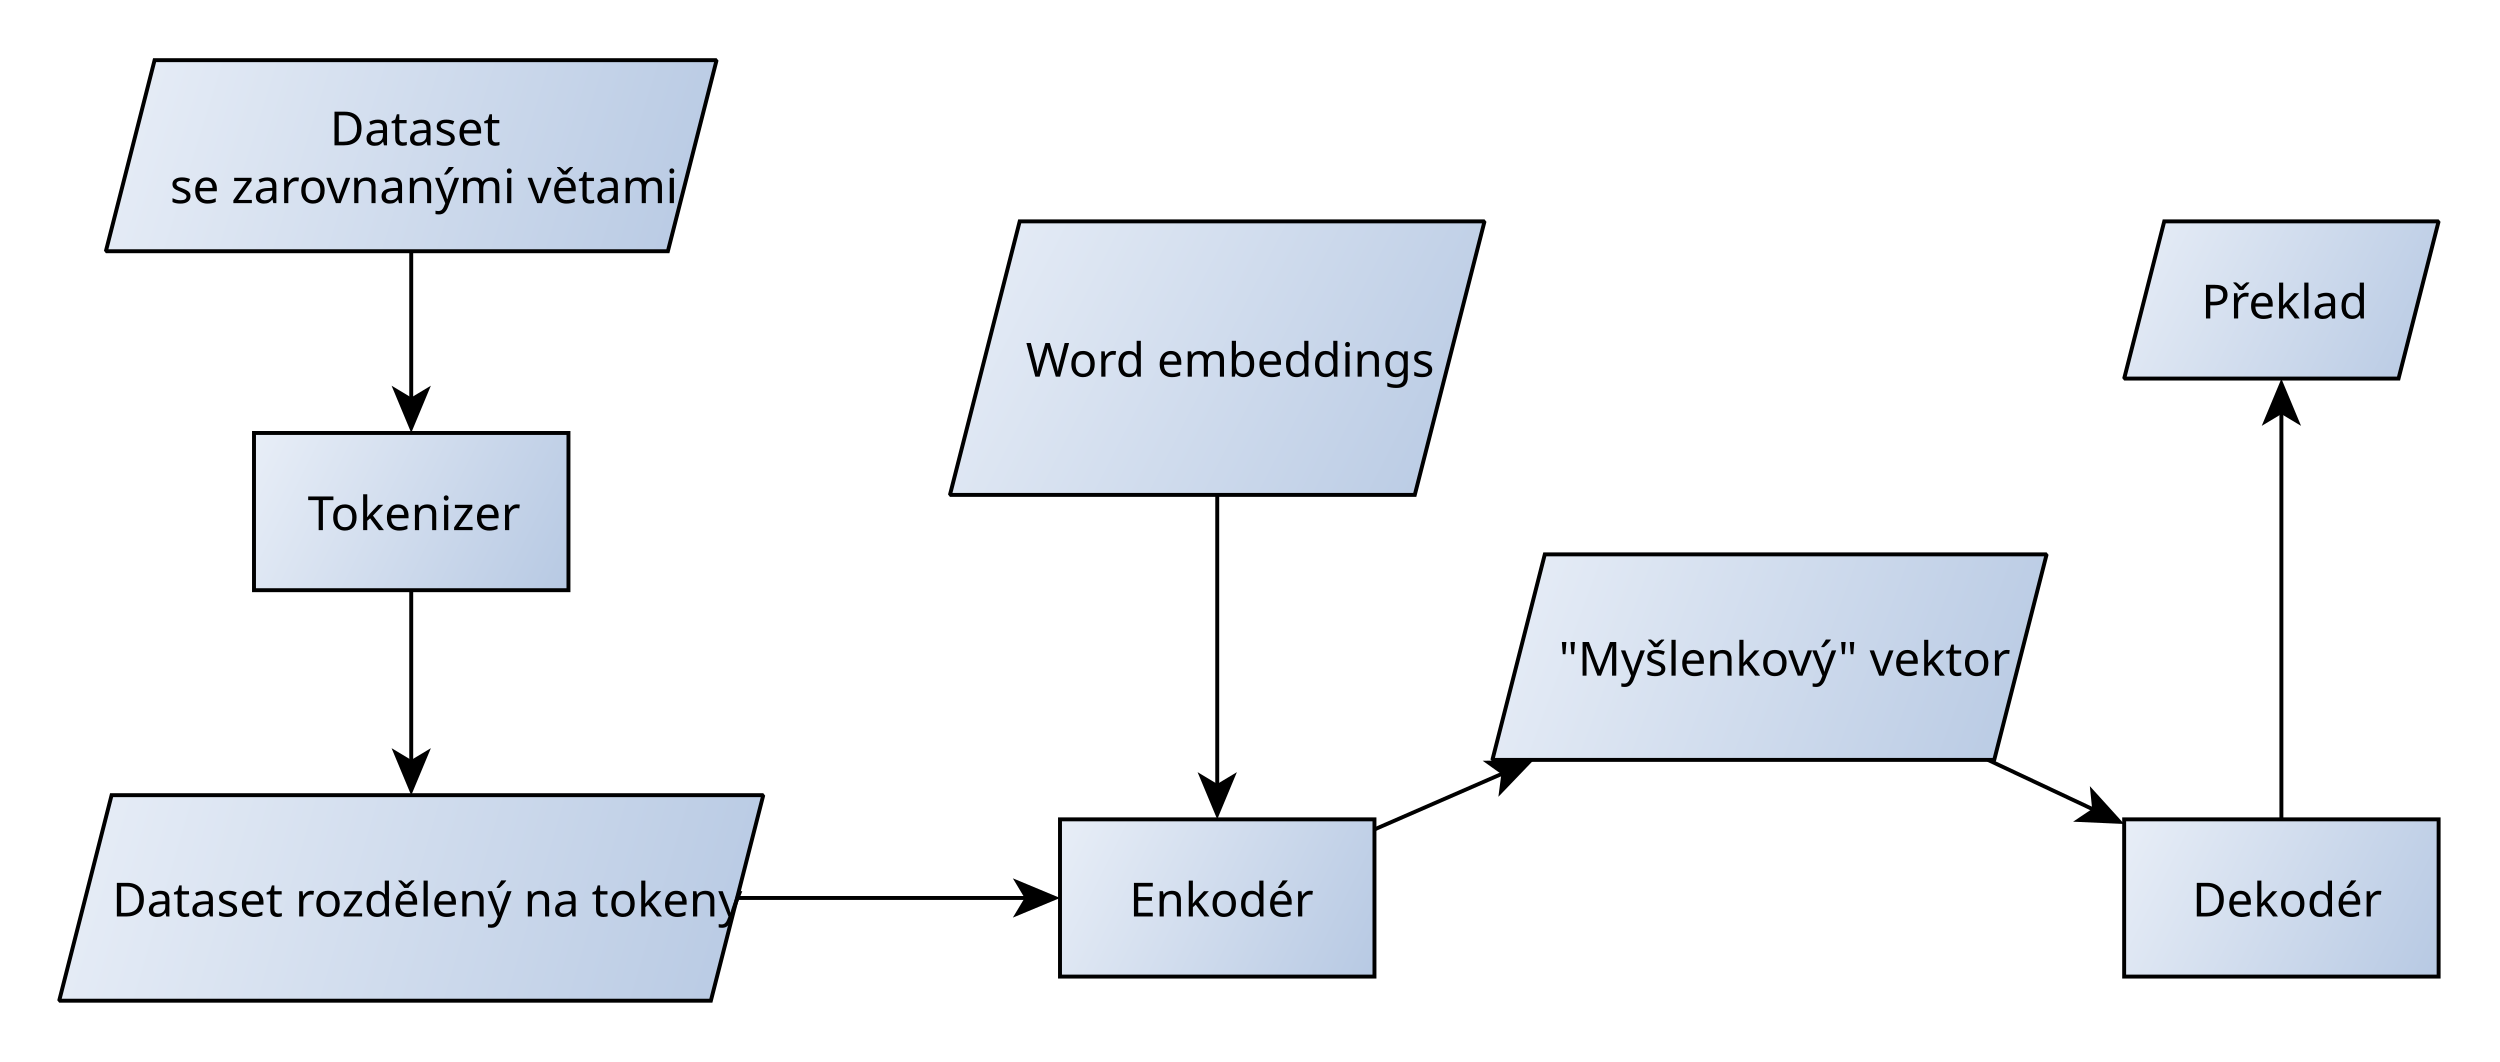
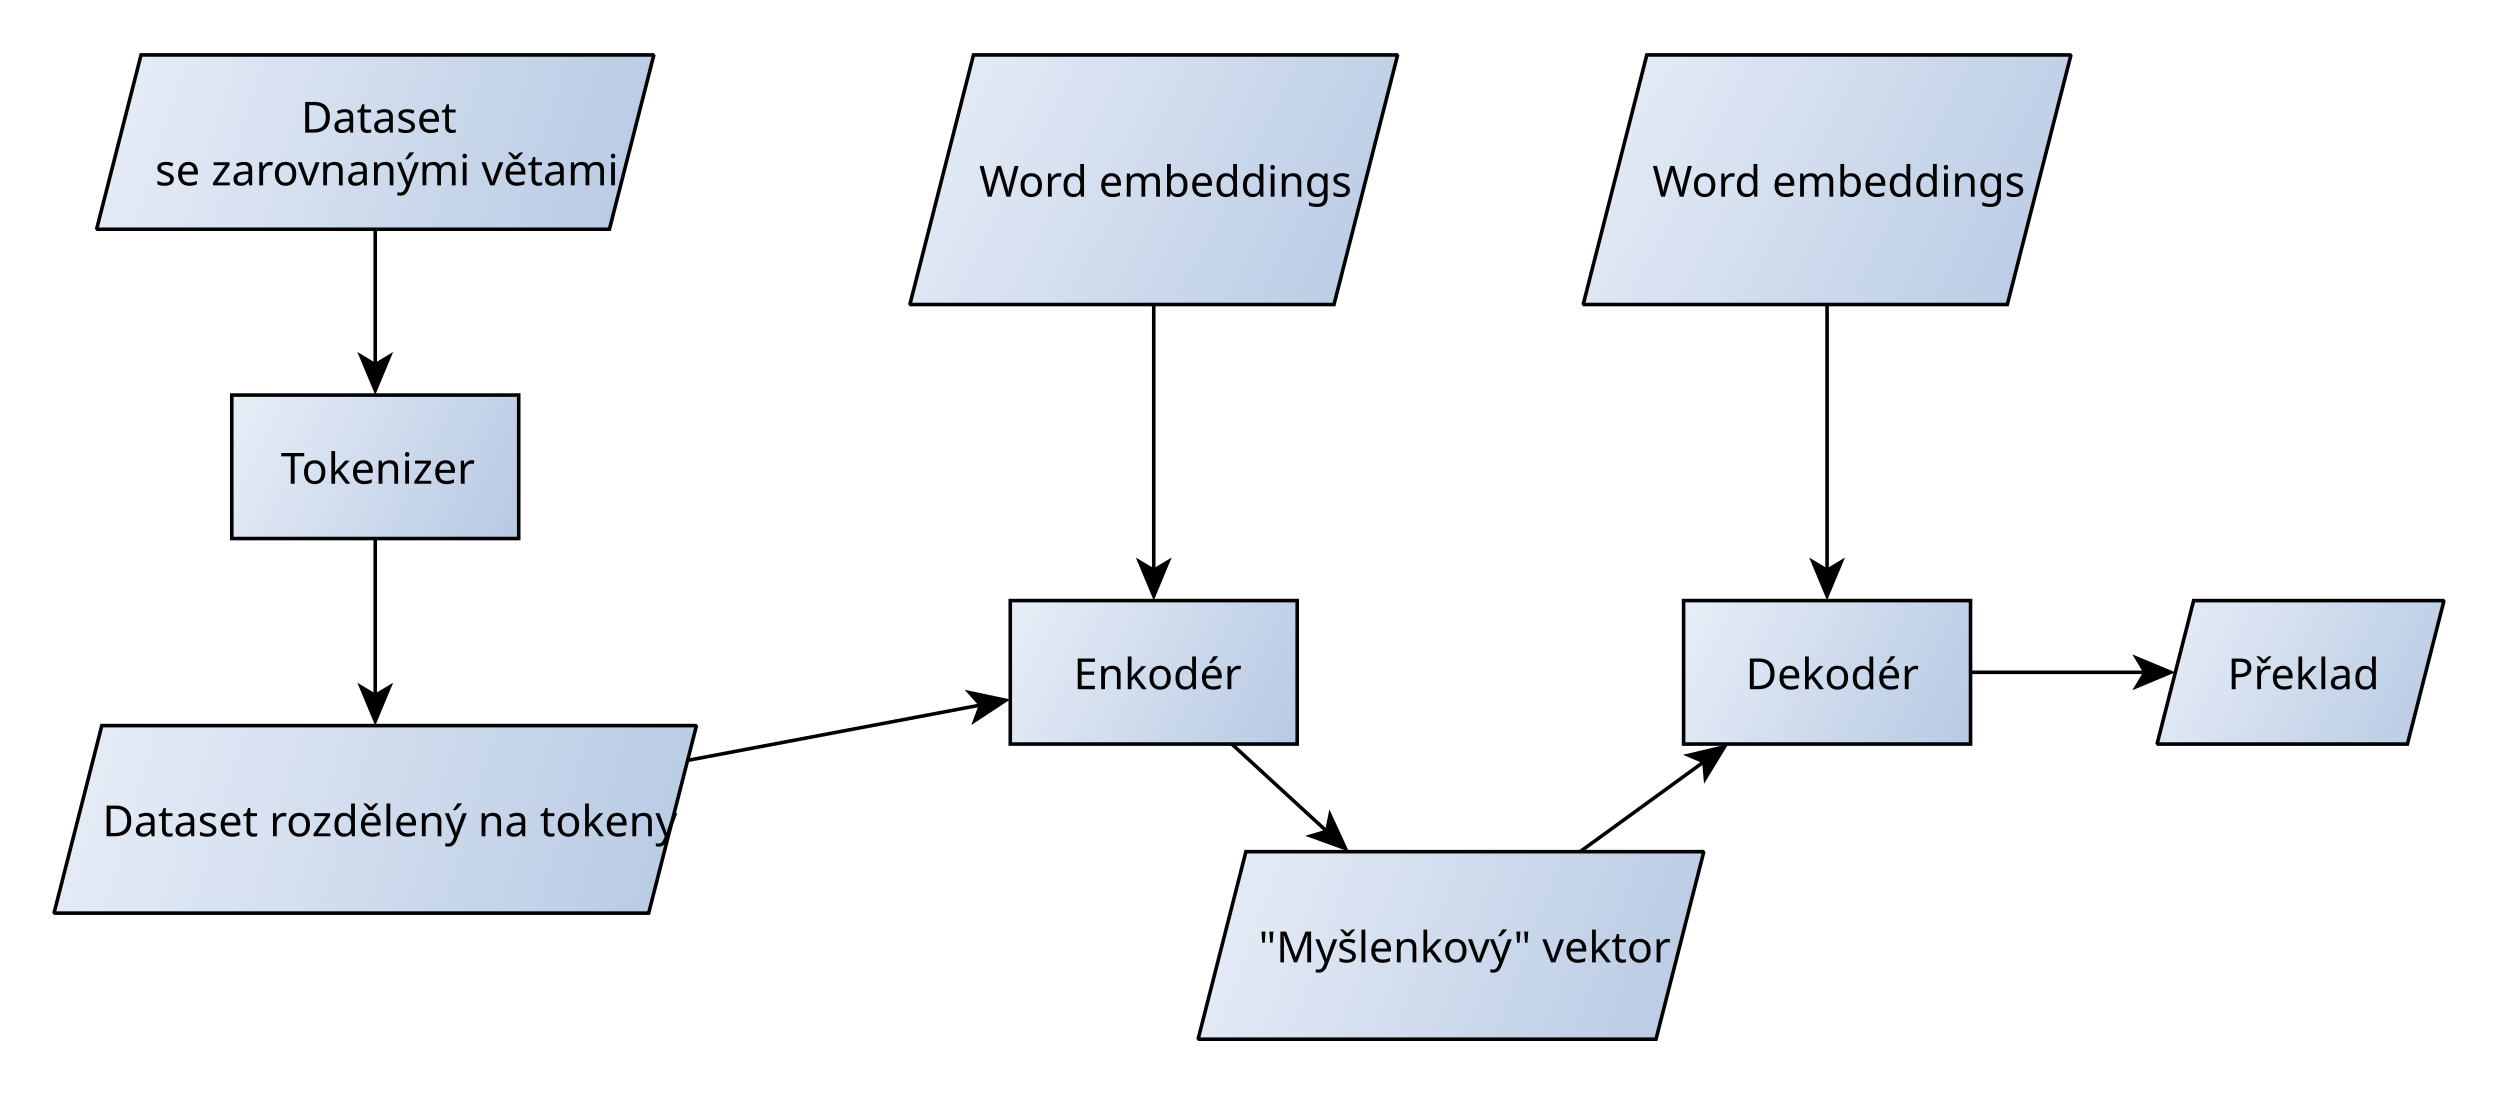
- <svg xmlns="http://www.w3.org/2000/svg" fill-opacity="1" color-rendering="auto" color-interpolation="auto" text-rendering="auto" stroke="black" stroke-linecap="square" width="636" stroke-miterlimit="10" shape-rendering="auto" stroke-opacity="1" fill="black" stroke-dasharray="none" font-weight="normal" stroke-width="1" height="270" font-family="'Dialog'" font-style="normal" stroke-linejoin="miter" font-size="12px" stroke-dashoffset="0" image-rendering="auto">
+ <svg xmlns="http://www.w3.org/2000/svg" fill-opacity="1" color-rendering="auto" color-interpolation="auto" text-rendering="auto" stroke="black" stroke-linecap="square" width="697" stroke-miterlimit="10" shape-rendering="auto" stroke-opacity="1" fill="black" stroke-dasharray="none" font-weight="normal" stroke-width="1" height="305" font-family="'Dialog'" font-style="normal" stroke-linejoin="miter" font-size="12px" stroke-dashoffset="0" image-rendering="auto">
  <defs id="genericDefs" />
  <g>
    <defs id="defs1">
-       <linearGradient x1="133.933" gradientUnits="userSpaceOnUse" x2="289.3" y1="-85.691" y2="-37.089" id="linearGradient1" spreadMethod="reflect">
+       <linearGradient x1="133.933" gradientUnits="userSpaceOnUse" x2="289.3" y1="-44.691" y2="3.911" id="linearGradient1" spreadMethod="reflect">
        <stop stop-opacity="1" stop-color="rgb(232,238,247)" offset="0%" />
        <stop stop-opacity="1" stop-color="rgb(183,201,227)" offset="100%" />
      </linearGradient>
-       <linearGradient x1="171.616" gradientUnits="userSpaceOnUse" x2="251.616" y1="9.146" y2="49.146" id="linearGradient2" spreadMethod="reflect">
+       <linearGradient x1="171.616" gradientUnits="userSpaceOnUse" x2="251.616" y1="50.146" y2="90.146" id="linearGradient2" spreadMethod="reflect">
        <stop stop-opacity="1" stop-color="rgb(232,238,247)" offset="0%" />
        <stop stop-opacity="1" stop-color="rgb(183,201,227)" offset="100%" />
      </linearGradient>
-       <linearGradient x1="122.055" gradientUnits="userSpaceOnUse" x2="301.178" y1="101.298" y2="153.586" id="linearGradient3" spreadMethod="reflect">
+       <linearGradient x1="122.055" gradientUnits="userSpaceOnUse" x2="301.178" y1="142.298" y2="194.586" id="linearGradient3" spreadMethod="reflect">
        <stop stop-opacity="1" stop-color="rgb(232,238,247)" offset="0%" />
        <stop stop-opacity="1" stop-color="rgb(183,201,227)" offset="100%" />
      </linearGradient>
-       <linearGradient x1="348.664" gradientUnits="userSpaceOnUse" x2="484.664" y1="-44.691" y2="24.909" id="linearGradient4" spreadMethod="reflect">
+       <linearGradient x1="360.664" gradientUnits="userSpaceOnUse" x2="496.664" y1="-44.691" y2="24.909" id="linearGradient4" spreadMethod="reflect">
        <stop stop-opacity="1" stop-color="rgb(232,238,247)" offset="0%" />
        <stop stop-opacity="1" stop-color="rgb(183,201,227)" offset="100%" />
      </linearGradient>
-       <linearGradient x1="376.664" gradientUnits="userSpaceOnUse" x2="456.664" y1="107.442" y2="147.442" id="linearGradient5" spreadMethod="reflect">
+       <linearGradient x1="388.664" gradientUnits="userSpaceOnUse" x2="468.664" y1="107.442" y2="147.442" id="linearGradient5" spreadMethod="reflect">
        <stop stop-opacity="1" stop-color="rgb(232,238,247)" offset="0%" />
        <stop stop-opacity="1" stop-color="rgb(183,201,227)" offset="100%" />
      </linearGradient>
-       <linearGradient x1="486.664" gradientUnits="userSpaceOnUse" x2="627.664" y1="40.032" y2="92.32" id="linearGradient6" spreadMethod="reflect">
+       <linearGradient x1="441.025" gradientUnits="userSpaceOnUse" x2="582.025" y1="177.442" y2="229.73" id="linearGradient6" spreadMethod="reflect">
        <stop stop-opacity="1" stop-color="rgb(232,238,247)" offset="0%" />
        <stop stop-opacity="1" stop-color="rgb(183,201,227)" offset="100%" />
      </linearGradient>
-       <linearGradient x1="647.386" gradientUnits="userSpaceOnUse" x2="727.386" y1="107.442" y2="147.442" id="linearGradient7" spreadMethod="reflect">
+       <linearGradient x1="576.386" gradientUnits="userSpaceOnUse" x2="656.386" y1="107.442" y2="147.442" id="linearGradient7" spreadMethod="reflect">
        <stop stop-opacity="1" stop-color="rgb(232,238,247)" offset="0%" />
        <stop stop-opacity="1" stop-color="rgb(183,201,227)" offset="100%" />
      </linearGradient>
-       <linearGradient x1="647.386" gradientUnits="userSpaceOnUse" x2="727.386" y1="-44.691" y2="-4.691" id="linearGradient8" spreadMethod="reflect">
+       <linearGradient x1="708.386" gradientUnits="userSpaceOnUse" x2="788.386" y1="107.442" y2="147.442" id="linearGradient8" spreadMethod="reflect">
+         <stop stop-opacity="1" stop-color="rgb(232,238,247)" offset="0%" />
+         <stop stop-opacity="1" stop-color="rgb(183,201,227)" offset="100%" />
+       </linearGradient>
+       <linearGradient x1="548.386" gradientUnits="userSpaceOnUse" x2="684.386" y1="-44.691" y2="24.909" id="linearGradient9" spreadMethod="reflect">
        <stop stop-opacity="1" stop-color="rgb(232,238,247)" offset="0%" />
        <stop stop-opacity="1" stop-color="rgb(183,201,227)" offset="100%" />
      </linearGradient>
      <clipPath clipPathUnits="userSpaceOnUse" id="clipPath1">
-         <path d="M0 0 L636 0 L636 270 L0 270 L0 0 Z" />
+         <path d="M0 0 L697 0 L697 305 L0 305 L0 0 Z" />
      </clipPath>
      <clipPath clipPathUnits="userSpaceOnUse" id="clipPath2">
-         <path d="M107 -101 L743 -101 L743 169 L107 169 L107 -101 Z" />
+         <path d="M107 -60 L804 -60 L804 245 L107 245 L107 -60 Z" />
      </clipPath>
    </defs>
-     <g fill="url(#linearGradient1)" text-rendering="geometricPrecision" shape-rendering="geometricPrecision" transform="matrix(1,0,0,1,-107,101)" stroke="url(#linearGradient1)">
-       <path d="M146.327 -85.691 L289.3 -85.691 L276.906 -37.089 L133.933 -37.089 Z" stroke="none" clip-path="url(#clipPath2)" />
+     <g fill="url(#linearGradient1)" text-rendering="geometricPrecision" shape-rendering="geometricPrecision" transform="matrix(1,0,0,1,-107,60)" stroke="url(#linearGradient1)">
+       <path d="M146.327 -44.691 L289.3 -44.691 L276.906 3.911 L133.933 3.911 Z" stroke="none" clip-path="url(#clipPath2)" />
    </g>
-     <g text-rendering="geometricPrecision" stroke-miterlimit="1.45" shape-rendering="geometricPrecision" transform="matrix(1,0,0,1,-107,101)" stroke-linecap="butt">
-       <path fill="none" d="M146.327 -85.691 L289.3 -85.691 L276.906 -37.089 L133.933 -37.089 Z" clip-path="url(#clipPath2)" />
-       <text x="190.939" xml:space="preserve" y="-64.027" clip-path="url(#clipPath2)" font-family="sans-serif" stroke="none">Dataset</text>
-       <text x="150.26" xml:space="preserve" y="-49.325" clip-path="url(#clipPath2)" font-family="sans-serif" stroke="none">se zarovnanými větami</text>
+     <g text-rendering="geometricPrecision" stroke-miterlimit="1.45" shape-rendering="geometricPrecision" transform="matrix(1,0,0,1,-107,60)" stroke-linecap="butt">
+       <path fill="none" d="M146.327 -44.691 L289.3 -44.691 L276.906 3.911 L133.933 3.911 Z" clip-path="url(#clipPath2)" />
+       <text x="190.939" xml:space="preserve" y="-23.027" clip-path="url(#clipPath2)" font-family="sans-serif" stroke="none">Dataset</text>
+       <text x="150.26" xml:space="preserve" y="-8.325" clip-path="url(#clipPath2)" font-family="sans-serif" stroke="none">se zarovnanými větami</text>
    </g>
-     <g fill="url(#linearGradient2)" text-rendering="geometricPrecision" shape-rendering="geometricPrecision" transform="matrix(1,0,0,1,-107,101)" stroke="url(#linearGradient2)">
-       <path d="M171.616 9.146 L251.616 9.146 L251.616 49.146 L171.616 49.146 Z" stroke="none" clip-path="url(#clipPath2)" />
+     <g fill="url(#linearGradient2)" text-rendering="geometricPrecision" shape-rendering="geometricPrecision" transform="matrix(1,0,0,1,-107,60)" stroke="url(#linearGradient2)">
+       <path d="M171.616 50.146 L251.616 50.146 L251.616 90.146 L171.616 90.146 Z" stroke="none" clip-path="url(#clipPath2)" />
    </g>
-     <g text-rendering="geometricPrecision" stroke-miterlimit="1.45" shape-rendering="geometricPrecision" transform="matrix(1,0,0,1,-107,101)" stroke-linecap="butt">
-       <path fill="none" d="M171.616 9.146 L251.616 9.146 L251.616 49.146 L171.616 49.146 Z" clip-path="url(#clipPath2)" />
-       <text x="185.273" xml:space="preserve" y="33.86" clip-path="url(#clipPath2)" font-family="sans-serif" stroke="none">Tokenizer</text>
+     <g text-rendering="geometricPrecision" stroke-miterlimit="1.45" shape-rendering="geometricPrecision" transform="matrix(1,0,0,1,-107,60)" stroke-linecap="butt">
+       <path fill="none" d="M171.616 50.146 L251.616 50.146 L251.616 90.146 L171.616 90.146 Z" clip-path="url(#clipPath2)" />
+       <text x="185.273" xml:space="preserve" y="74.86" clip-path="url(#clipPath2)" font-family="sans-serif" stroke="none">Tokenizer</text>
    </g>
-     <g fill="url(#linearGradient3)" text-rendering="geometricPrecision" shape-rendering="geometricPrecision" transform="matrix(1,0,0,1,-107,101)" stroke="url(#linearGradient3)">
-       <path d="M135.388 101.298 L301.178 101.298 L287.844 153.586 L122.055 153.586 Z" stroke="none" clip-path="url(#clipPath2)" />
+     <g fill="url(#linearGradient3)" text-rendering="geometricPrecision" shape-rendering="geometricPrecision" transform="matrix(1,0,0,1,-107,60)" stroke="url(#linearGradient3)">
+       <path d="M135.388 142.298 L301.178 142.298 L287.844 194.586 L122.055 194.586 Z" stroke="none" clip-path="url(#clipPath2)" />
    </g>
-     <g text-rendering="geometricPrecision" stroke-miterlimit="1.45" shape-rendering="geometricPrecision" transform="matrix(1,0,0,1,-107,101)" stroke-linecap="butt">
-       <path fill="none" d="M135.388 101.298 L301.178 101.298 L287.844 153.586 L122.055 153.586 Z" clip-path="url(#clipPath2)" />
-       <text x="135.57" xml:space="preserve" y="132.156" clip-path="url(#clipPath2)" font-family="sans-serif" stroke="none">Dataset rozdělený na tokeny</text>
+     <g text-rendering="geometricPrecision" stroke-miterlimit="1.45" shape-rendering="geometricPrecision" transform="matrix(1,0,0,1,-107,60)" stroke-linecap="butt">
+       <path fill="none" d="M135.388 142.298 L301.178 142.298 L287.844 194.586 L122.055 194.586 Z" clip-path="url(#clipPath2)" />
+       <text x="135.57" xml:space="preserve" y="173.156" clip-path="url(#clipPath2)" font-family="sans-serif" stroke="none">Dataset rozdělený na tokeny</text>
    </g>
-     <g fill="url(#linearGradient4)" text-rendering="geometricPrecision" shape-rendering="geometricPrecision" transform="matrix(1,0,0,1,-107,101)" stroke="url(#linearGradient4)">
-       <path d="M366.412 -44.691 L484.664 -44.691 L466.916 24.909 L348.664 24.909 Z" stroke="none" clip-path="url(#clipPath2)" />
+     <g fill="url(#linearGradient4)" text-rendering="geometricPrecision" shape-rendering="geometricPrecision" transform="matrix(1,0,0,1,-107,60)" stroke="url(#linearGradient4)">
+       <path d="M378.412 -44.691 L496.664 -44.691 L478.916 24.909 L360.664 24.909 Z" stroke="none" clip-path="url(#clipPath2)" />
    </g>
-     <g text-rendering="geometricPrecision" stroke-miterlimit="1.45" shape-rendering="geometricPrecision" transform="matrix(1,0,0,1,-107,101)" stroke-linecap="butt">
-       <path fill="none" d="M366.412 -44.691 L484.664 -44.691 L466.916 24.909 L348.664 24.909 Z" clip-path="url(#clipPath2)" />
-       <text x="367.973" xml:space="preserve" y="-5.177" clip-path="url(#clipPath2)" font-family="sans-serif" stroke="none">Word embeddings</text>
+     <g text-rendering="geometricPrecision" stroke-miterlimit="1.45" shape-rendering="geometricPrecision" transform="matrix(1,0,0,1,-107,60)" stroke-linecap="butt">
+       <path fill="none" d="M378.412 -44.691 L496.664 -44.691 L478.916 24.909 L360.664 24.909 Z" clip-path="url(#clipPath2)" />
+       <text x="379.973" xml:space="preserve" y="-5.177" clip-path="url(#clipPath2)" font-family="sans-serif" stroke="none">Word embeddings</text>
    </g>
-     <g fill="url(#linearGradient5)" text-rendering="geometricPrecision" shape-rendering="geometricPrecision" transform="matrix(1,0,0,1,-107,101)" stroke="url(#linearGradient5)">
-       <path d="M376.664 107.442 L456.664 107.442 L456.664 147.442 L376.664 147.442 Z" stroke="none" clip-path="url(#clipPath2)" />
+     <g fill="url(#linearGradient5)" text-rendering="geometricPrecision" shape-rendering="geometricPrecision" transform="matrix(1,0,0,1,-107,60)" stroke="url(#linearGradient5)">
+       <path d="M388.664 107.442 L468.664 107.442 L468.664 147.442 L388.664 147.442 Z" stroke="none" clip-path="url(#clipPath2)" />
    </g>
-     <g text-rendering="geometricPrecision" stroke-miterlimit="1.45" shape-rendering="geometricPrecision" transform="matrix(1,0,0,1,-107,101)" stroke-linecap="butt">
-       <path fill="none" d="M376.664 107.442 L456.664 107.442 L456.664 147.442 L376.664 147.442 Z" clip-path="url(#clipPath2)" />
-       <text x="394.316" xml:space="preserve" y="132.156" clip-path="url(#clipPath2)" font-family="sans-serif" stroke="none">Enkodér</text>
+     <g text-rendering="geometricPrecision" stroke-miterlimit="1.45" shape-rendering="geometricPrecision" transform="matrix(1,0,0,1,-107,60)" stroke-linecap="butt">
+       <path fill="none" d="M388.664 107.442 L468.664 107.442 L468.664 147.442 L388.664 147.442 Z" clip-path="url(#clipPath2)" />
+       <text x="406.316" xml:space="preserve" y="132.156" clip-path="url(#clipPath2)" font-family="sans-serif" stroke="none">Enkodér</text>
    </g>
-     <g fill="url(#linearGradient6)" text-rendering="geometricPrecision" shape-rendering="geometricPrecision" transform="matrix(1,0,0,1,-107,101)" stroke="url(#linearGradient6)">
-       <path d="M499.998 40.032 L627.664 40.032 L614.331 92.32 L486.664 92.32 Z" stroke="none" clip-path="url(#clipPath2)" />
+     <g fill="url(#linearGradient6)" text-rendering="geometricPrecision" shape-rendering="geometricPrecision" transform="matrix(1,0,0,1,-107,60)" stroke="url(#linearGradient6)">
+       <path d="M454.358 177.442 L582.025 177.442 L568.692 229.73 L441.025 229.73 Z" stroke="none" clip-path="url(#clipPath2)" />
    </g>
-     <g text-rendering="geometricPrecision" stroke-miterlimit="1.45" shape-rendering="geometricPrecision" transform="matrix(1,0,0,1,-107,101)" stroke-linecap="butt">
-       <path fill="none" d="M499.998 40.032 L627.664 40.032 L614.331 92.32 L486.664 92.32 Z" clip-path="url(#clipPath2)" />
-       <text x="503.557" xml:space="preserve" y="70.889" clip-path="url(#clipPath2)" font-family="sans-serif" stroke="none">"Myšlenkový" vektor</text>
+     <g text-rendering="geometricPrecision" stroke-miterlimit="1.45" shape-rendering="geometricPrecision" transform="matrix(1,0,0,1,-107,60)" stroke-linecap="butt">
+       <path fill="none" d="M454.358 177.442 L582.025 177.442 L568.692 229.73 L441.025 229.73 Z" clip-path="url(#clipPath2)" />
+       <text x="457.917" xml:space="preserve" y="208.3" clip-path="url(#clipPath2)" font-family="sans-serif" stroke="none">"Myšlenkový" vektor</text>
    </g>
-     <g fill="url(#linearGradient7)" text-rendering="geometricPrecision" shape-rendering="geometricPrecision" transform="matrix(1,0,0,1,-107,101)" stroke="url(#linearGradient7)">
-       <path d="M647.386 107.442 L727.386 107.442 L727.386 147.442 L647.386 147.442 Z" stroke="none" clip-path="url(#clipPath2)" />
+     <g fill="url(#linearGradient7)" text-rendering="geometricPrecision" shape-rendering="geometricPrecision" transform="matrix(1,0,0,1,-107,60)" stroke="url(#linearGradient7)">
+       <path d="M576.386 107.442 L656.386 107.442 L656.386 147.442 L576.386 147.442 Z" stroke="none" clip-path="url(#clipPath2)" />
    </g>
-     <g text-rendering="geometricPrecision" stroke-miterlimit="1.45" shape-rendering="geometricPrecision" transform="matrix(1,0,0,1,-107,101)" stroke-linecap="butt">
-       <path fill="none" d="M647.386 107.442 L727.386 107.442 L727.386 147.442 L647.386 147.442 Z" clip-path="url(#clipPath2)" />
-       <text x="664.707" xml:space="preserve" y="132.156" clip-path="url(#clipPath2)" font-family="sans-serif" stroke="none">Dekodér</text>
+     <g text-rendering="geometricPrecision" stroke-miterlimit="1.45" shape-rendering="geometricPrecision" transform="matrix(1,0,0,1,-107,60)" stroke-linecap="butt">
+       <path fill="none" d="M576.386 107.442 L656.386 107.442 L656.386 147.442 L576.386 147.442 Z" clip-path="url(#clipPath2)" />
+       <text x="593.707" xml:space="preserve" y="132.156" clip-path="url(#clipPath2)" font-family="sans-serif" stroke="none">Dekodér</text>
    </g>
-     <g fill="url(#linearGradient8)" text-rendering="geometricPrecision" shape-rendering="geometricPrecision" transform="matrix(1,0,0,1,-107,101)" stroke="url(#linearGradient8)">
-       <path d="M657.586 -44.691 L727.386 -44.691 L717.186 -4.691 L647.386 -4.691 Z" stroke="none" clip-path="url(#clipPath2)" />
+     <g fill="url(#linearGradient8)" text-rendering="geometricPrecision" shape-rendering="geometricPrecision" transform="matrix(1,0,0,1,-107,60)" stroke="url(#linearGradient8)">
+       <path d="M718.586 107.442 L788.386 107.442 L778.186 147.442 L708.386 147.442 Z" stroke="none" clip-path="url(#clipPath2)" />
    </g>
-     <g text-rendering="geometricPrecision" stroke-miterlimit="1.45" shape-rendering="geometricPrecision" transform="matrix(1,0,0,1,-107,101)" stroke-linecap="butt">
-       <path fill="none" d="M657.586 -44.691 L727.386 -44.691 L717.186 -4.691 L647.386 -4.691 Z" clip-path="url(#clipPath2)" />
-       <text x="667.042" xml:space="preserve" y="-19.977" clip-path="url(#clipPath2)" font-family="sans-serif" stroke="none">Překlad</text>
+     <g text-rendering="geometricPrecision" stroke-miterlimit="1.45" shape-rendering="geometricPrecision" transform="matrix(1,0,0,1,-107,60)" stroke-linecap="butt">
+       <path fill="none" d="M718.586 107.442 L788.386 107.442 L778.186 147.442 L708.386 147.442 Z" clip-path="url(#clipPath2)" />
+       <text x="728.042" xml:space="preserve" y="132.156" clip-path="url(#clipPath2)" font-family="sans-serif" stroke="none">Překlad</text>
    </g>
-     <g text-rendering="geometricPrecision" stroke-miterlimit="1.45" shape-rendering="geometricPrecision" transform="matrix(1,0,0,1,-107,101)" stroke-linecap="butt">
-       <path fill="none" d="M211.616 -37.12 L211.616 1.117" clip-path="url(#clipPath2)" />
+     <g fill="url(#linearGradient9)" text-rendering="geometricPrecision" shape-rendering="geometricPrecision" transform="matrix(1,0,0,1,-107,60)" stroke="url(#linearGradient9)">
+       <path d="M566.134 -44.691 L684.386 -44.691 L666.638 24.909 L548.386 24.909 Z" stroke="none" clip-path="url(#clipPath2)" />
    </g>
-     <g text-rendering="geometricPrecision" stroke-miterlimit="1.45" shape-rendering="geometricPrecision" transform="matrix(1,0,0,1,-107,101)" stroke-linecap="butt">
-       <path d="M211.616 9.117 L216.616 -2.883 L211.616 0.117 L206.616 -2.883 Z" stroke="none" clip-path="url(#clipPath2)" />
-       <path fill="none" d="M211.616 49.16 L211.616 93.335" clip-path="url(#clipPath2)" />
-       <path d="M211.616 101.335 L216.616 89.335 L211.616 92.335 L206.616 89.335 Z" clip-path="url(#clipPath2)" stroke="none" />
-       <path fill="none" d="M294.491 127.442 L368.666 127.442" clip-path="url(#clipPath2)" />
-       <path d="M376.666 127.442 L364.666 122.442 L367.666 127.442 L364.666 132.442 Z" clip-path="url(#clipPath2)" stroke="none" />
-       <path fill="none" d="M416.664 24.878 L416.664 99.435" clip-path="url(#clipPath2)" />
-       <path d="M416.664 107.435 L421.664 95.435 L416.664 98.435 L411.664 95.435 Z" clip-path="url(#clipPath2)" stroke="none" />
-       <path fill="none" d="M456.694 109.987 L489.858 95.525" clip-path="url(#clipPath2)" />
-       <path d="M497.191 92.327 L484.193 92.541 L488.942 95.925 L488.19 101.707 Z" clip-path="url(#clipPath2)" stroke="none" />
-       <path fill="none" d="M612.705 92.307 L640.145 105.216" clip-path="url(#clipPath2)" />
-       <path d="M647.384 108.622 L638.654 98.989 L639.24 104.79 L634.397 108.038 Z" clip-path="url(#clipPath2)" stroke="none" />
-       <path fill="none" d="M687.386 107.423 L687.386 3.339" clip-path="url(#clipPath2)" />
-       <path d="M687.386 -4.661 L682.386 7.339 L687.386 4.339 L692.386 7.339 Z" clip-path="url(#clipPath2)" stroke="none" />
+     <g text-rendering="geometricPrecision" stroke-miterlimit="1.45" shape-rendering="geometricPrecision" transform="matrix(1,0,0,1,-107,60)" stroke-linecap="butt">
+       <path fill="none" d="M566.134 -44.691 L684.386 -44.691 L666.638 24.909 L548.386 24.909 Z" clip-path="url(#clipPath2)" />
+       <text x="567.694" xml:space="preserve" y="-5.177" clip-path="url(#clipPath2)" font-family="sans-serif" stroke="none">Word embeddings</text>
+     </g>
+     <g text-rendering="geometricPrecision" stroke-miterlimit="1.45" shape-rendering="geometricPrecision" transform="matrix(1,0,0,1,-107,60)" stroke-linecap="butt">
+       <path fill="none" d="M211.616 3.88 L211.616 42.117" clip-path="url(#clipPath2)" />
+     </g>
+     <g text-rendering="geometricPrecision" stroke-miterlimit="1.45" shape-rendering="geometricPrecision" transform="matrix(1,0,0,1,-107,60)" stroke-linecap="butt">
+       <path d="M211.616 50.117 L216.616 38.117 L211.616 41.117 L206.616 38.117 Z" stroke="none" clip-path="url(#clipPath2)" />
+       <path fill="none" d="M211.616 90.16 L211.616 134.335" clip-path="url(#clipPath2)" />
+       <path d="M211.616 142.335 L216.616 130.335 L211.616 133.335 L206.616 130.335 Z" clip-path="url(#clipPath2)" stroke="none" />
+       <path fill="none" d="M298.706 151.991 L380.794 136.485" clip-path="url(#clipPath2)" />
+       <path d="M388.655 135 L375.935 132.314 L379.811 136.67 L377.791 142.14 Z" clip-path="url(#clipPath2)" stroke="none" />
+       <path fill="none" d="M428.664 24.878 L428.664 99.435" clip-path="url(#clipPath2)" />
+       <path d="M428.664 107.435 L433.664 95.435 L428.664 98.435 L423.664 95.435 Z" clip-path="url(#clipPath2)" stroke="none" />
+       <path fill="none" d="M450.411 147.426 L477.196 172.04" clip-path="url(#clipPath2)" />
+       <path d="M483.087 177.453 L477.634 165.652 L476.46 171.363 L470.868 173.015 Z" clip-path="url(#clipPath2)" stroke="none" />
+       <path fill="none" d="M547.545 177.43 L582.383 152.133" clip-path="url(#clipPath2)" />
+       <path d="M588.856 147.432 L576.208 150.438 L581.574 152.721 L582.084 158.529 Z" clip-path="url(#clipPath2)" stroke="none" />
+       <path fill="none" d="M656.379 127.442 L705.479 127.442" clip-path="url(#clipPath2)" />
+       <path d="M713.479 127.442 L701.479 122.442 L704.479 127.442 L701.479 132.442 Z" clip-path="url(#clipPath2)" stroke="none" />
+       <path fill="none" d="M616.386 24.878 L616.386 99.435" clip-path="url(#clipPath2)" />
+       <path d="M616.386 107.435 L621.386 95.435 L616.386 98.435 L611.386 95.435 Z" clip-path="url(#clipPath2)" stroke="none" />
    </g>
  </g>
</svg>
